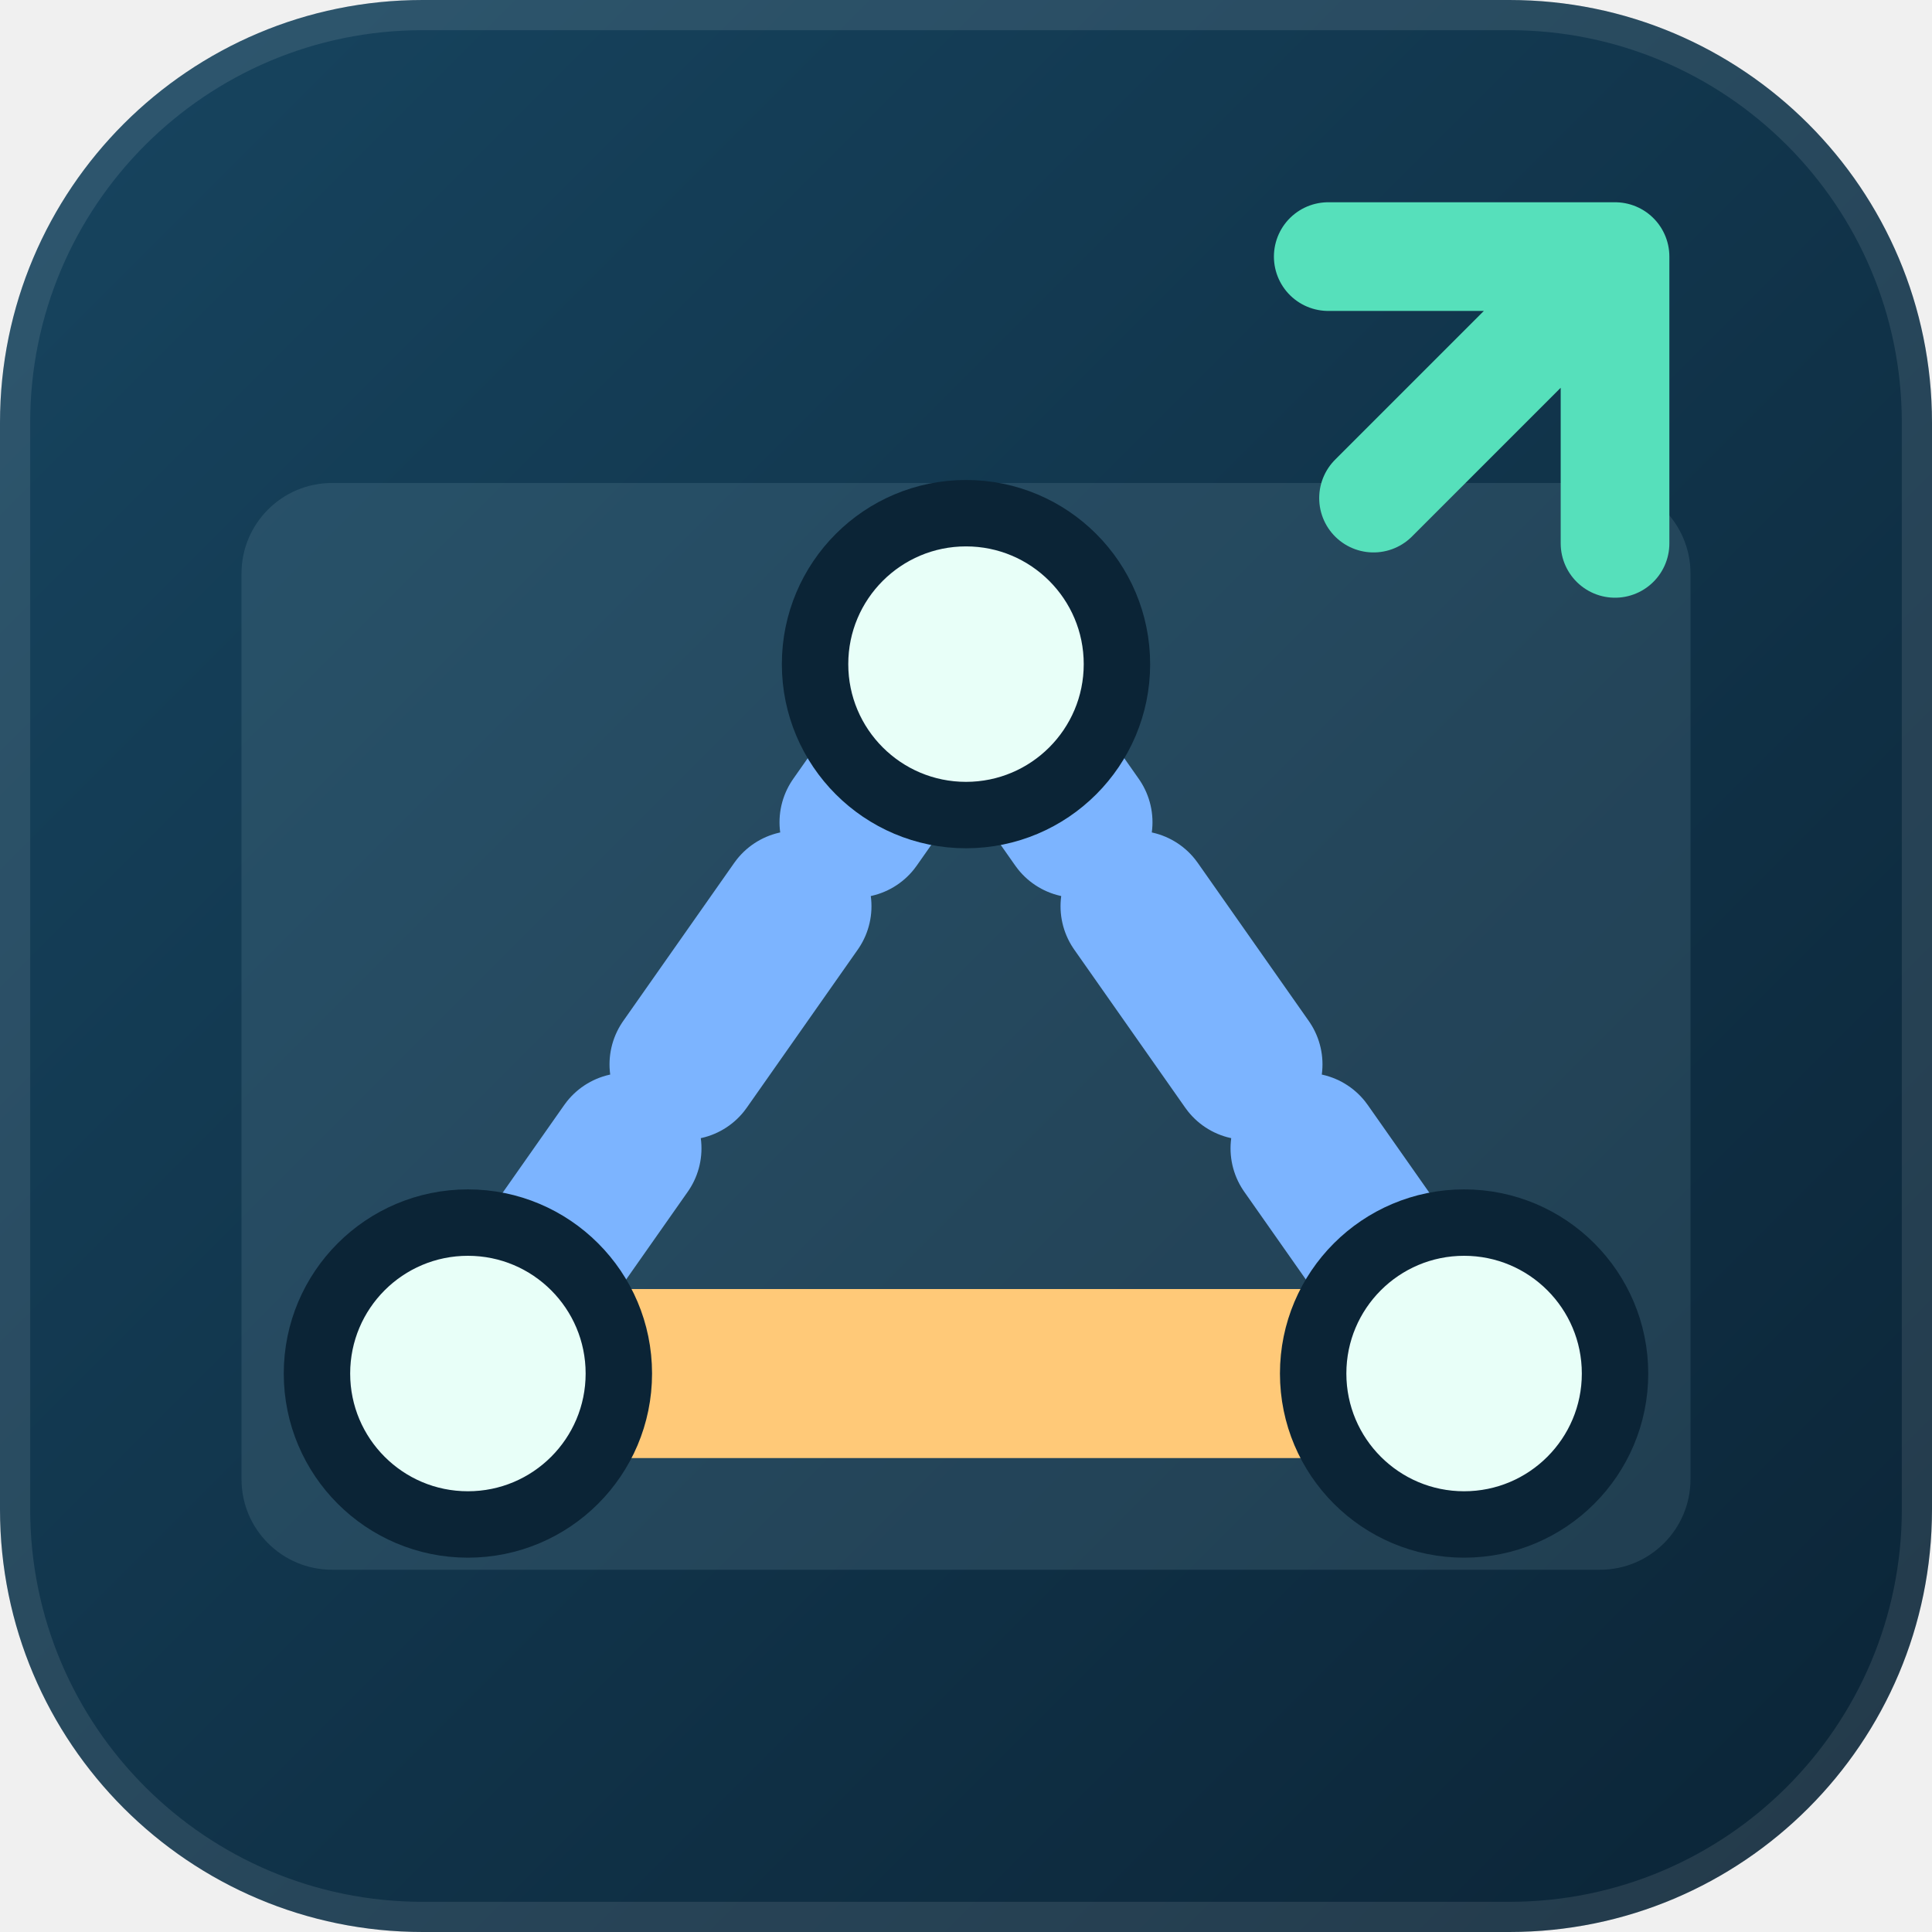
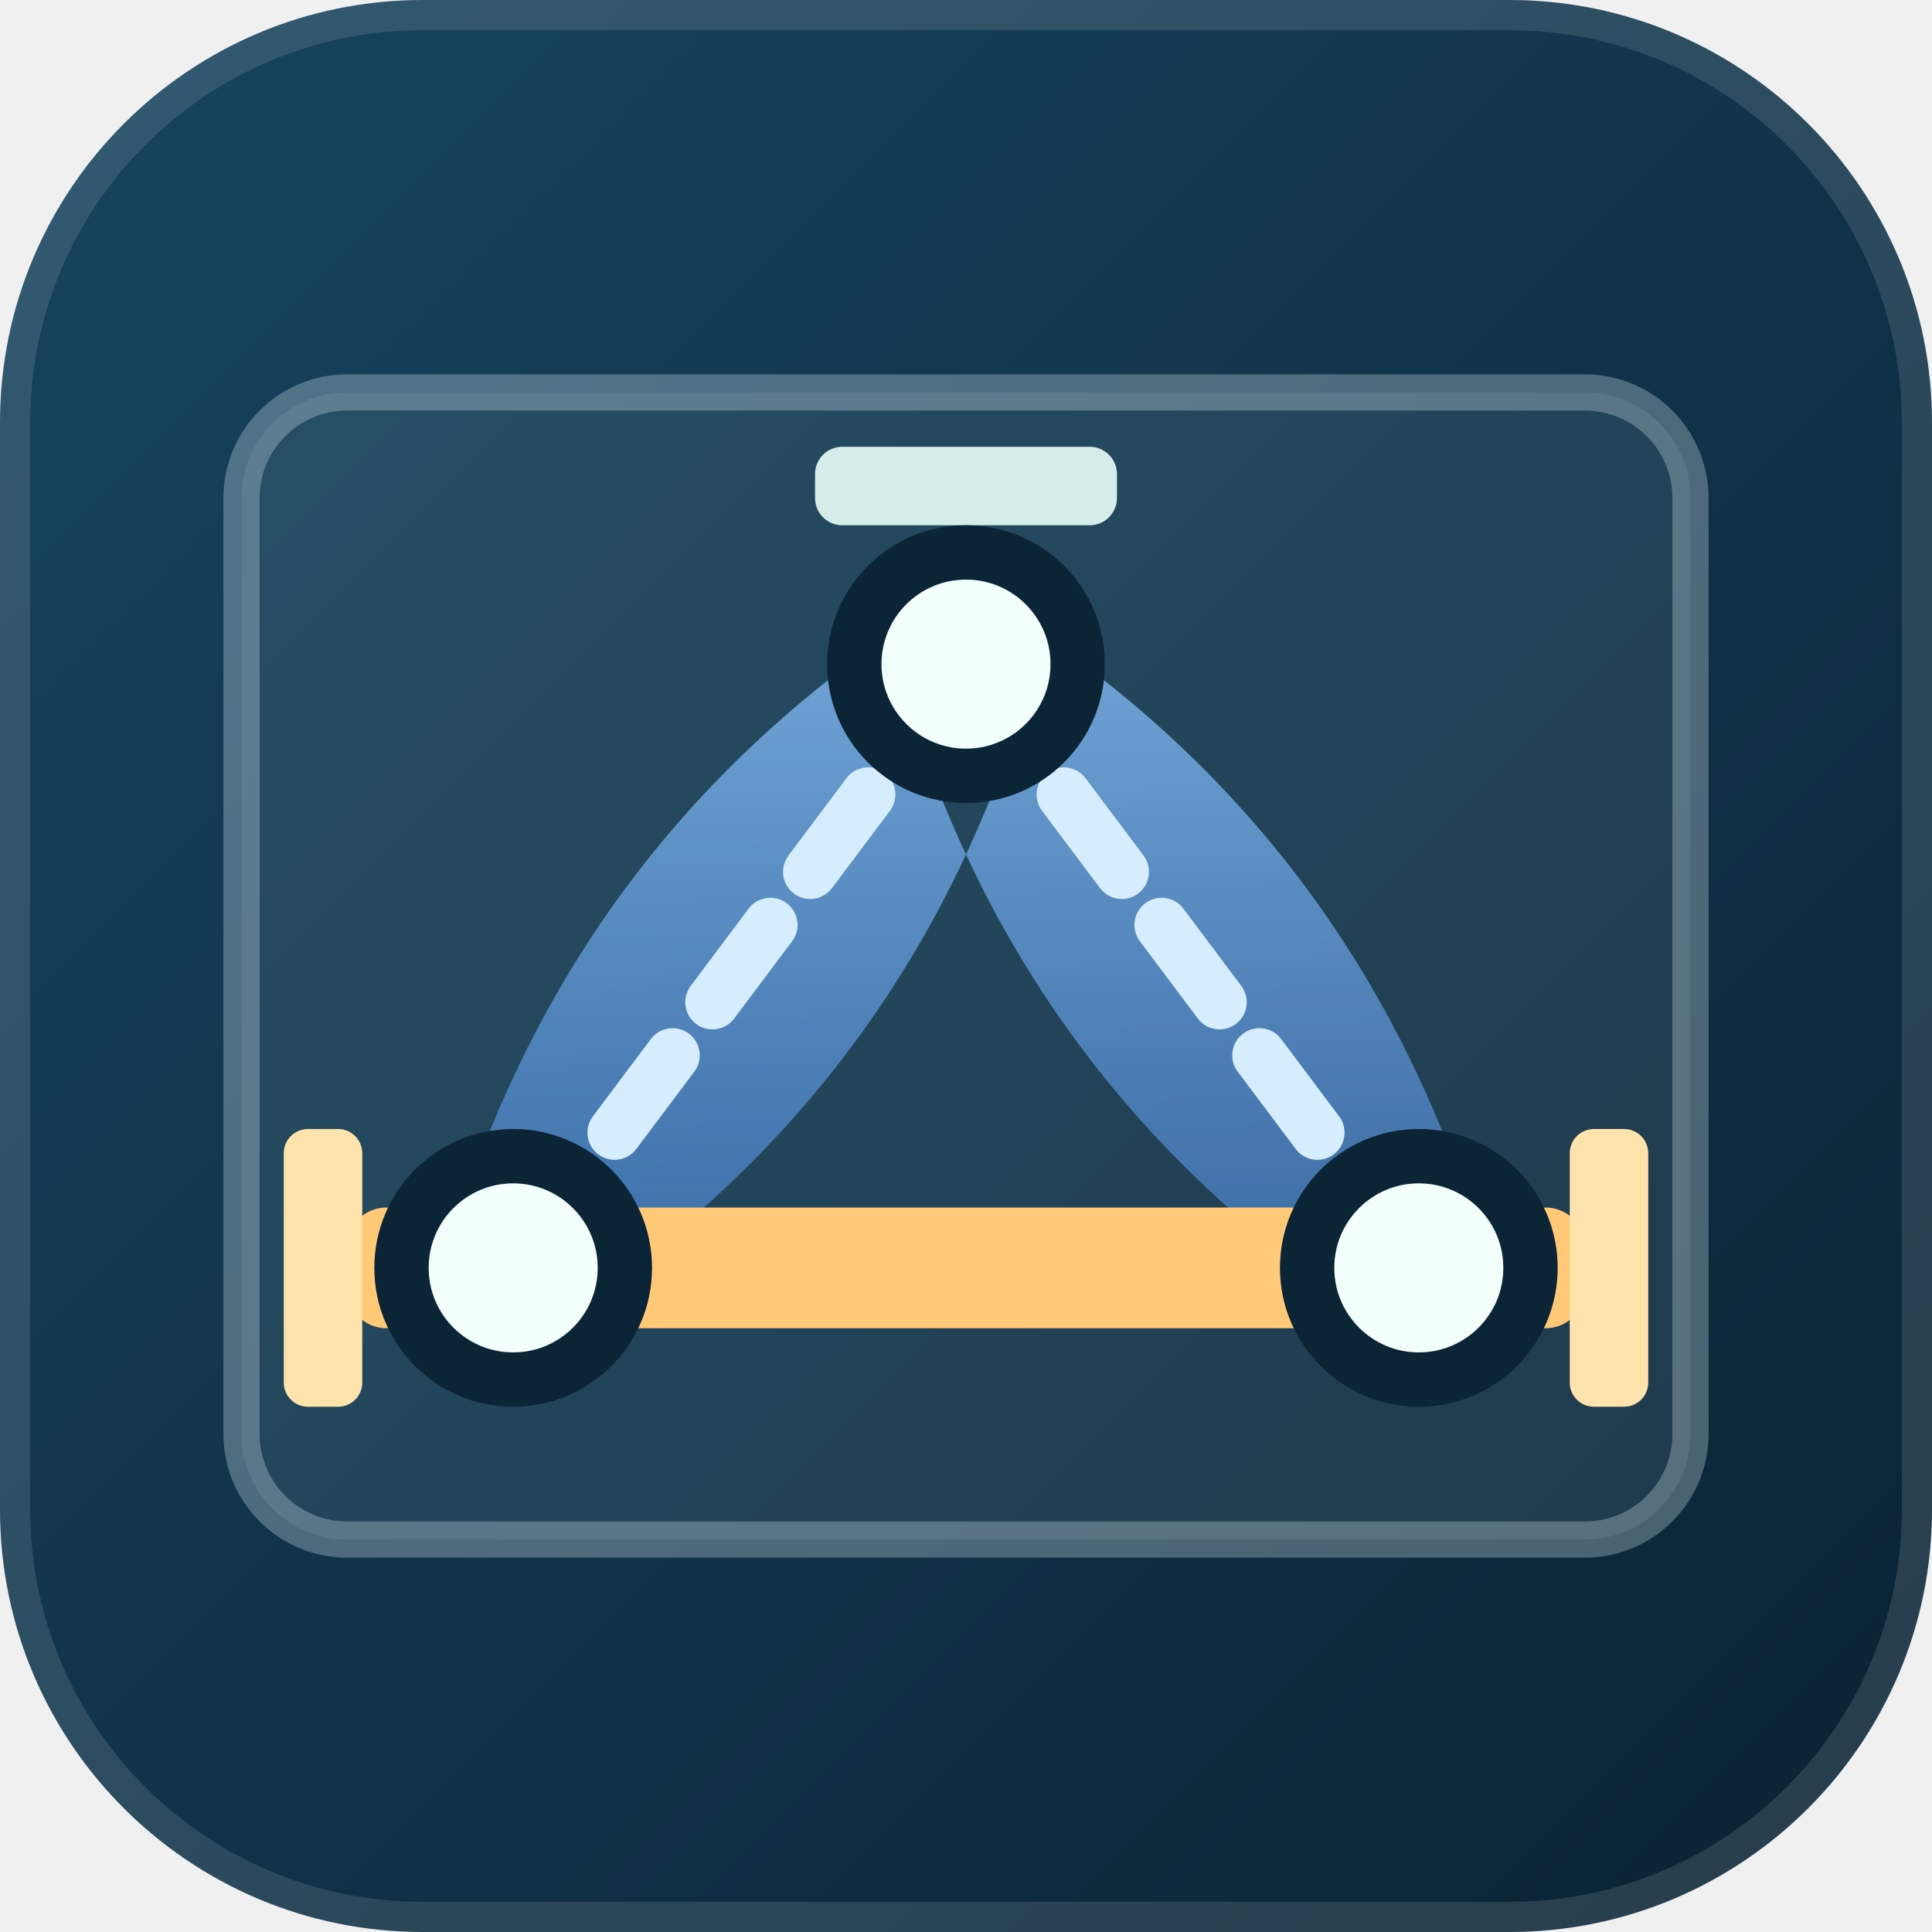
<svg xmlns="http://www.w3.org/2000/svg" viewBox="0 0 64 64" width="256" height="256">
  <defs>
    <linearGradient id="qst-tile" x1="0" y1="0" x2="1" y2="1">
      <stop offset="0" stop-color="#174560" />
-       <stop offset="1" stop-color="#0b2436" />
+       <stop offset="1" stop-color="#0a2233" />
+     </linearGradient>
+     <linearGradient id="qst-strut" x1="0" y1="0" x2="0" y2="1">
+       <stop offset="0" stop-color="#8cc6ff" stop-opacity=".75" />
+       <stop offset="1" stop-color="#4f8fe6" stop-opacity=".55" />
    </linearGradient>
  </defs>
  <rect width="64" height="64" rx="14" fill="url(#qst-tile)" />
-   <rect x=".5" y=".5" width="63" height="63" rx="13.5" fill="none" stroke="#ffffff" stroke-opacity=".1" />
-   <rect x="8" y="16" width="48" height="36" rx="3" fill="#9fc3d2" fill-opacity=".14" />
-   <path d="M32 22L15.5 45.5M32 22L48.5 45.5" stroke="#7cb4ff" stroke-width="5" stroke-dasharray="6.4 3.4" stroke-linecap="round" />
-   <path d="M15.5 45.5H48.5" stroke="#ffc978" stroke-width="5.6" stroke-linecap="round" />
-   <g fill="#e8fff8" stroke="#0b2436" stroke-width="2.2">
-     <circle cx="32" cy="22" r="5" />
-     <circle cx="15.5" cy="45.5" r="5" />
-     <circle cx="48.5" cy="45.5" r="5" />
+   <rect x=".5" y=".5" width="63" height="63" rx="13.5" fill="none" stroke="#fff" stroke-opacity=".12" />
+   <rect x="8" y="13" width="48" height="38" rx="3.5" fill="#cfe3ec" fill-opacity=".1" stroke="#cfe3ec" stroke-opacity=".32" stroke-width="1.2" />
+   <path d="M33.9 23.4Q29.9 36.1 18.9 43.4L15.1 40.6Q19.1 27.9 30.1 20.6ZM30.1 23.4Q34.1 36.1 45.1 43.4L48.9 40.6Q44.9 27.9 33.9 20.6Z" fill="url(#qst-strut)" />
+   <path d="M32 22L17 42M32 22L47 42" stroke="#d6ecff" stroke-width="1.8" stroke-dasharray="3.2 2.2" stroke-linecap="round" />
+   <rect x="27" y="14.8" width="10" height="2.6" rx=".9" fill="#e8fff8" fill-opacity=".9" />
+   <rect x="11.5" y="40" width="41" height="4" rx="1.3" fill="#ffc978" />
+   <rect x="9.4" y="37.4" width="2.6" height="9.2" rx=".8" fill="#ffe3ad" />
+   <rect x="52" y="37.4" width="2.6" height="9.2" rx=".8" fill="#ffe3ad" />
+   <g fill="#f2fffb" stroke="#0b2436" stroke-width="1.8">
+     <circle cx="32" cy="22" r="3.7" />
+     <circle cx="17" cy="42" r="3.7" />
+     <circle cx="47" cy="42" r="3.7" />
  </g>
-   <path d="M44 8.5h9.5V18M53 9l-7.5 7.5" fill="none" stroke="#56e0bb" stroke-width="3.6" stroke-linecap="round" stroke-linejoin="round" />
</svg>
